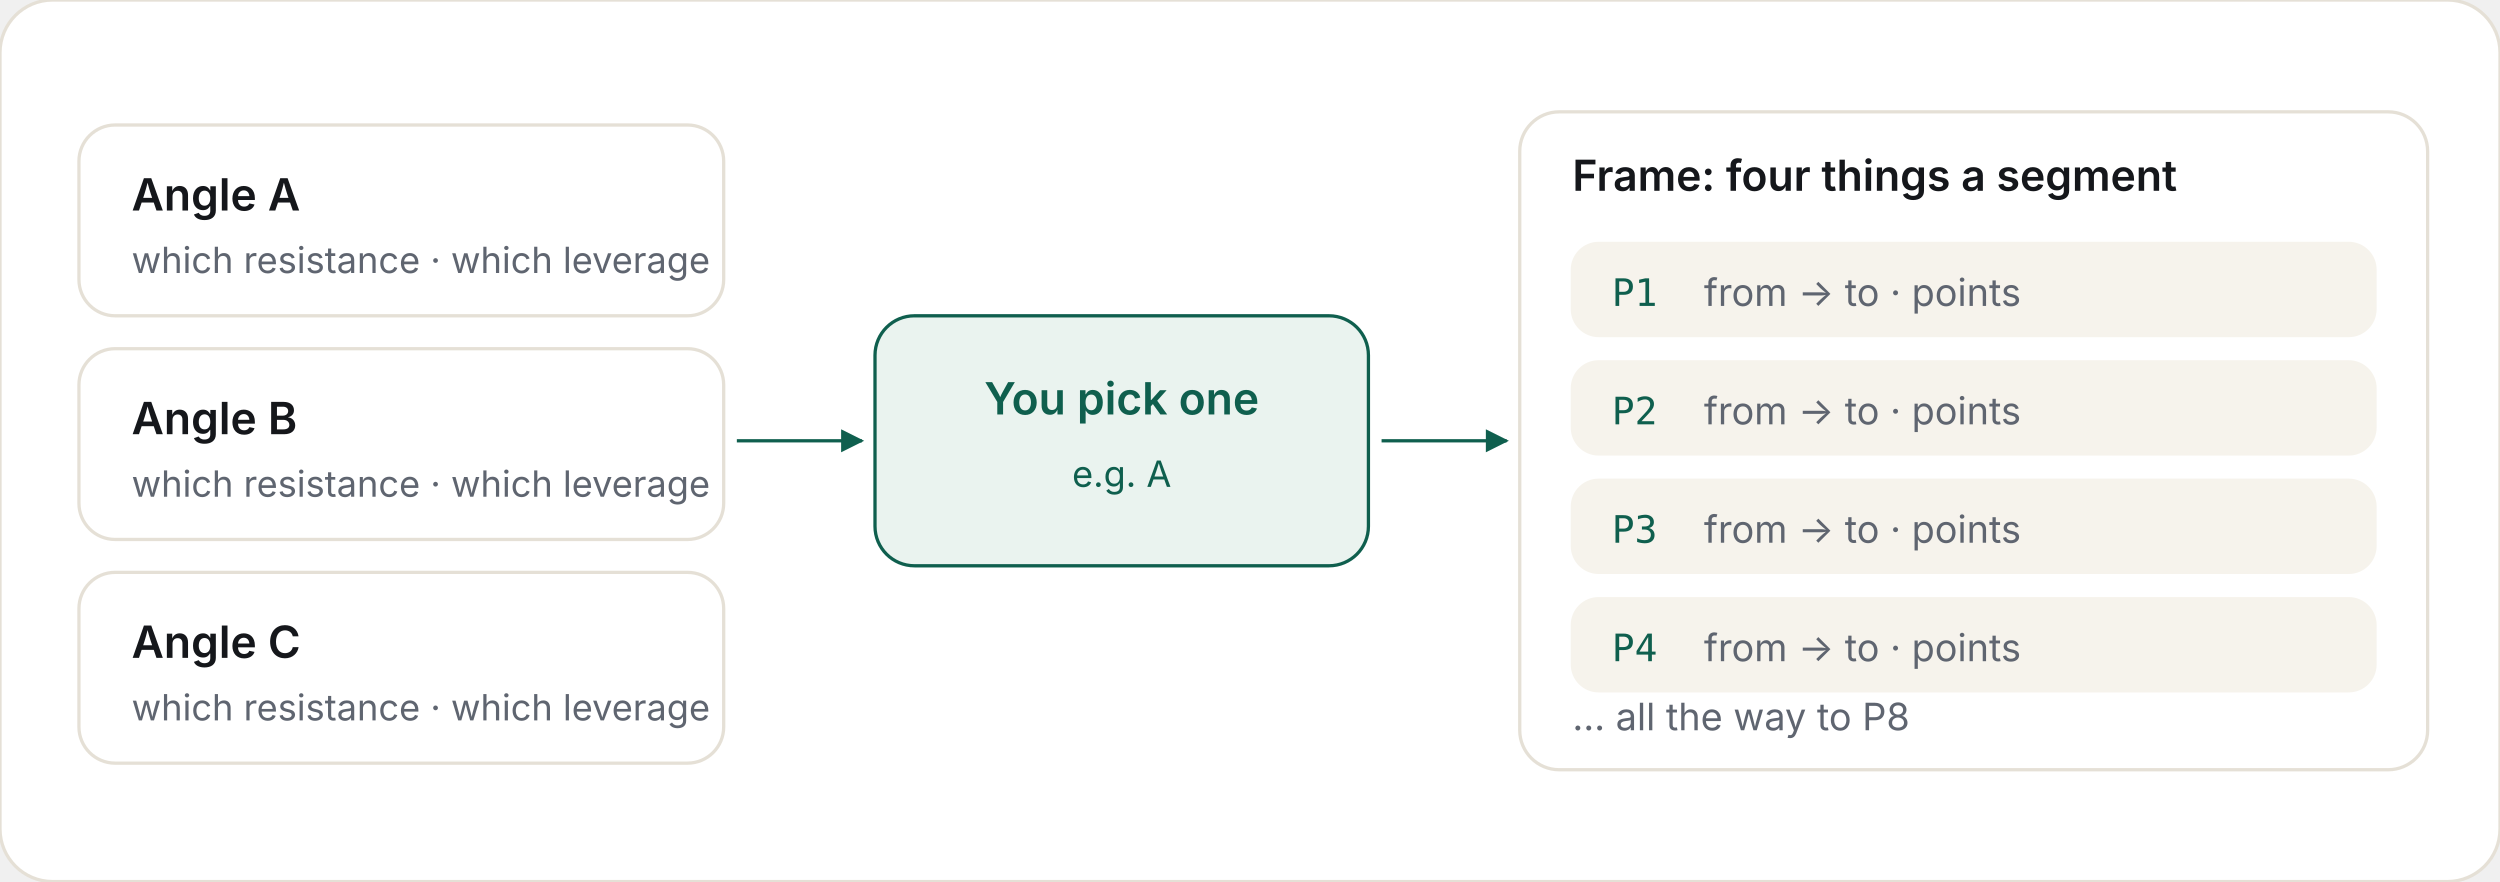
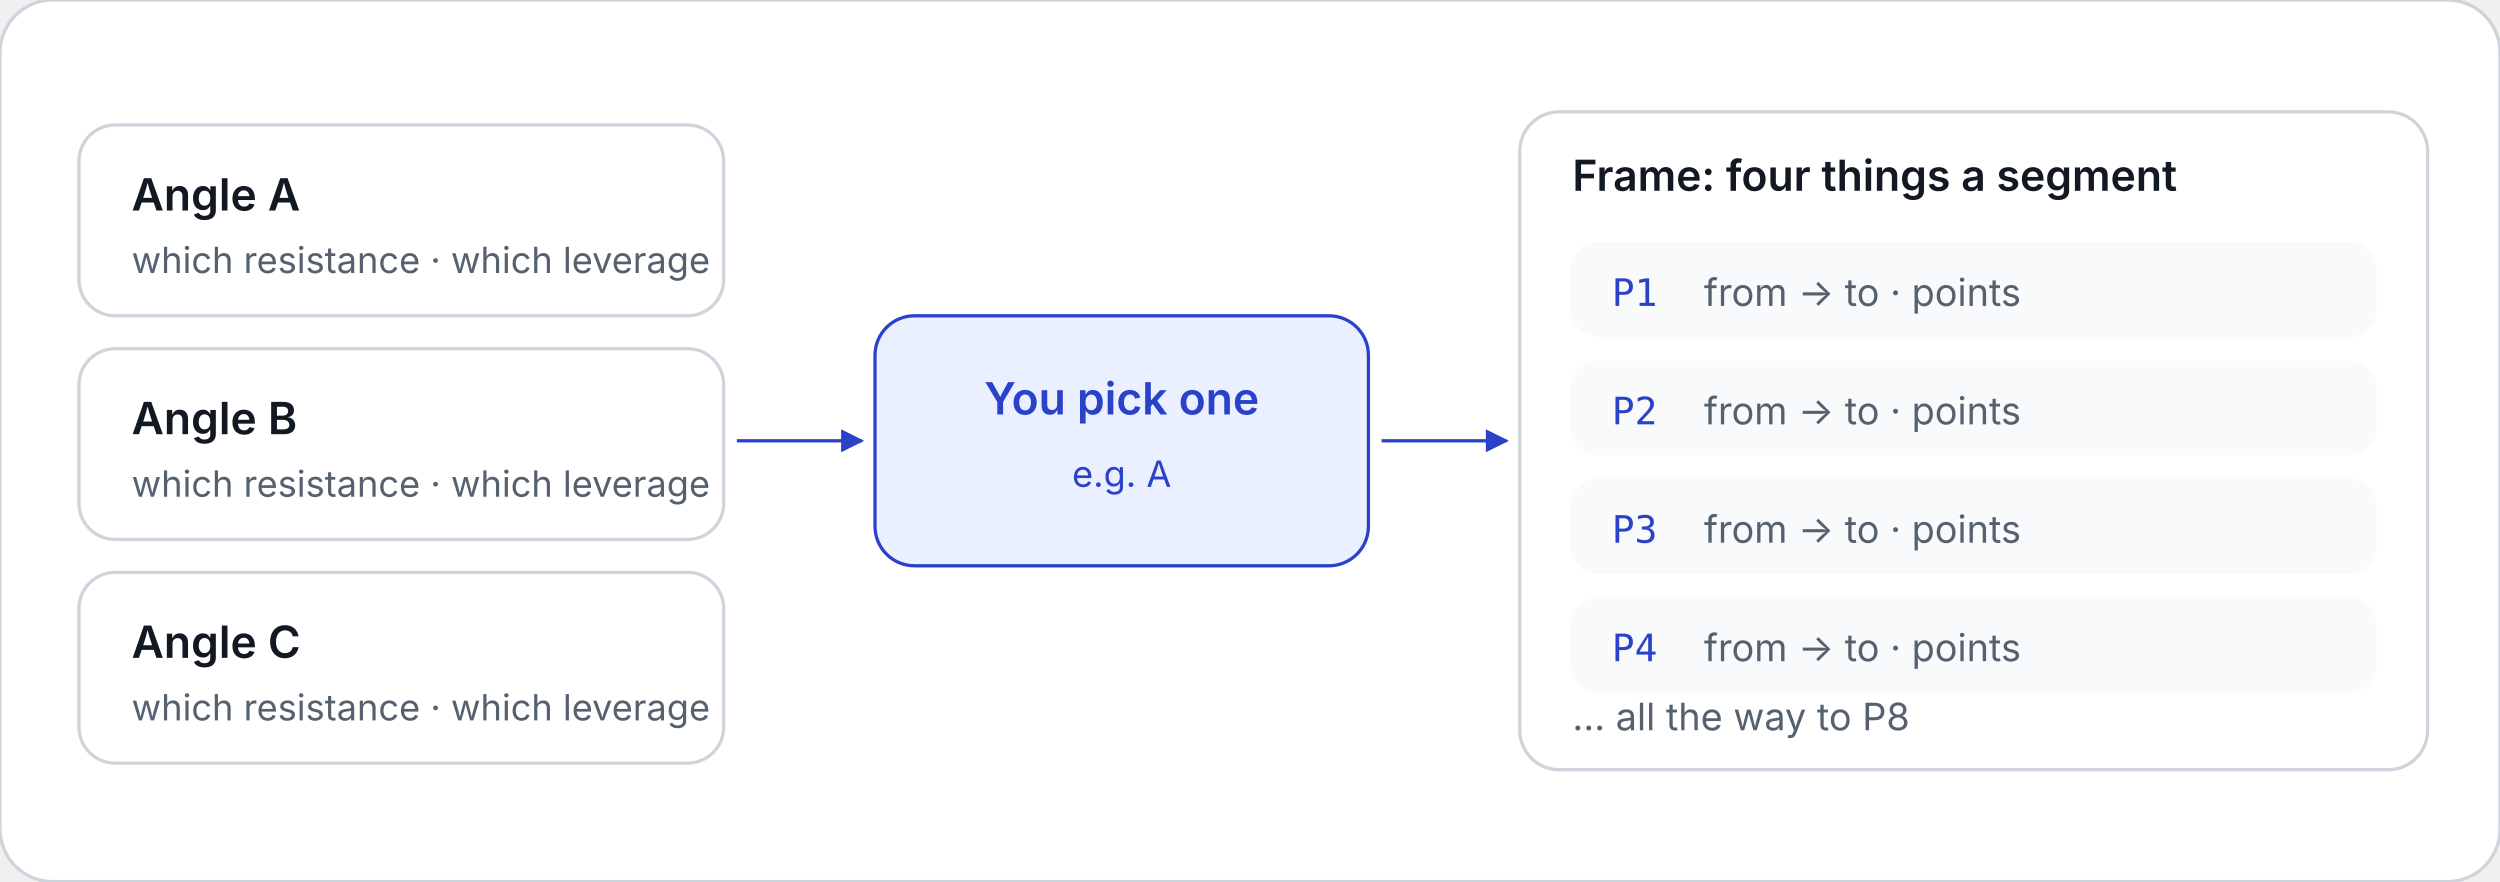
<svg xmlns="http://www.w3.org/2000/svg" viewBox="0 0 760 268" width="760" height="268">
  <defs>
    <marker id="a" viewBox="0 0 10 10" refX="9" refY="5" markerWidth="7" markerHeight="7" orient="auto-start-reverse">
-       <path d="M0 0 L10 5 L0 10 z" fill="#5f6570" />
+       <path d="M0 0 L10 5 L0 10 z" fill="#566170" />
    </marker>
    <marker id="ag" viewBox="0 0 10 10" refX="9" refY="5" markerWidth="7" markerHeight="7" orient="auto-start-reverse">
-       <path d="M0 0 L10 5 L0 10 z" fill="#0f5f4e" />
+       <path d="M0 0 L10 5 L0 10 z" fill="#2A41C9" />
    </marker>
  </defs>
-   <rect x="0" y="0" width="760" height="268" rx="16" fill="#ffffff" stroke="#e5e0d6" stroke-width="1" />
-   <rect x="24" y="38" width="196" height="58" rx="11" fill="#ffffff" stroke="#e5e0d6" stroke-width="1" />
-   <text x="40" y="64" font-family="-apple-system,BlinkMacSystemFont,Segoe UI,PingFang SC,Microsoft YaHei,sans-serif" font-size="13.5" fill="#15171b" text-anchor="start" font-weight="600">Angle A</text>
-   <text x="40" y="83" font-family="-apple-system,BlinkMacSystemFont,Segoe UI,PingFang SC,Microsoft YaHei,sans-serif" font-size="11" fill="#5f6570" text-anchor="start" font-weight="400">which resistance · which leverage</text>
-   <rect x="24" y="106" width="196" height="58" rx="11" fill="#ffffff" stroke="#e5e0d6" stroke-width="1" />
-   <text x="40" y="132" font-family="-apple-system,BlinkMacSystemFont,Segoe UI,PingFang SC,Microsoft YaHei,sans-serif" font-size="13.5" fill="#15171b" text-anchor="start" font-weight="600">Angle B</text>
-   <text x="40" y="151" font-family="-apple-system,BlinkMacSystemFont,Segoe UI,PingFang SC,Microsoft YaHei,sans-serif" font-size="11" fill="#5f6570" text-anchor="start" font-weight="400">which resistance · which leverage</text>
-   <rect x="24" y="174" width="196" height="58" rx="11" fill="#ffffff" stroke="#e5e0d6" stroke-width="1" />
-   <text x="40" y="200" font-family="-apple-system,BlinkMacSystemFont,Segoe UI,PingFang SC,Microsoft YaHei,sans-serif" font-size="13.5" fill="#15171b" text-anchor="start" font-weight="600">Angle C</text>
-   <text x="40" y="219" font-family="-apple-system,BlinkMacSystemFont,Segoe UI,PingFang SC,Microsoft YaHei,sans-serif" font-size="11" fill="#5f6570" text-anchor="start" font-weight="400">which resistance · which leverage</text>
-   <line x1="224" y1="134" x2="262" y2="134" stroke="#0f5f4e" stroke-width="1" marker-end="url(#ag)" />
-   <rect x="266" y="96" width="150" height="76" rx="12" fill="#eaf3ef" stroke="#0f5f4e" stroke-width="1" />
-   <text x="341" y="126" font-family="-apple-system,BlinkMacSystemFont,Segoe UI,PingFang SC,Microsoft YaHei,sans-serif" font-size="13.5" fill="#0f5f4e" text-anchor="middle" font-weight="600">You pick one</text>
-   <text x="341" y="148" font-family="-apple-system,BlinkMacSystemFont,Segoe UI,PingFang SC,Microsoft YaHei,sans-serif" font-size="11" fill="#0f5f4e" text-anchor="middle" font-weight="400">e.g. A</text>
-   <line x1="420" y1="134" x2="458" y2="134" stroke="#0f5f4e" stroke-width="1" marker-end="url(#ag)" />
-   <rect x="462" y="34" width="276" height="200" rx="12" fill="#ffffff" stroke="#e5e0d6" stroke-width="1" />
-   <text x="478" y="58" font-family="-apple-system,BlinkMacSystemFont,Segoe UI,PingFang SC,Microsoft YaHei,sans-serif" font-size="13" fill="#15171b" text-anchor="start" font-weight="600">Frame: four things a segment</text>
-   <rect x="478" y="74" width="244" height="28" rx="8" fill="#f6f3ec" stroke="#f6f3ec" stroke-width="1" />
-   <text x="490" y="93" font-family="ui-monospace,SFMono-Regular,Menlo,monospace" font-size="11.5" fill="#0f5f4e" text-anchor="start" font-weight="400">P1</text>
-   <text x="518" y="93" font-family="-apple-system,BlinkMacSystemFont,Segoe UI,PingFang SC,Microsoft YaHei,sans-serif" font-size="11.5" fill="#5f6570" text-anchor="start" font-weight="400">from → to · points</text>
-   <rect x="478" y="110" width="244" height="28" rx="8" fill="#f6f3ec" stroke="#f6f3ec" stroke-width="1" />
-   <text x="490" y="129" font-family="ui-monospace,SFMono-Regular,Menlo,monospace" font-size="11.5" fill="#0f5f4e" text-anchor="start" font-weight="400">P2</text>
-   <text x="518" y="129" font-family="-apple-system,BlinkMacSystemFont,Segoe UI,PingFang SC,Microsoft YaHei,sans-serif" font-size="11.5" fill="#5f6570" text-anchor="start" font-weight="400">from → to · points</text>
-   <rect x="478" y="146" width="244" height="28" rx="8" fill="#f6f3ec" stroke="#f6f3ec" stroke-width="1" />
-   <text x="490" y="165" font-family="ui-monospace,SFMono-Regular,Menlo,monospace" font-size="11.5" fill="#0f5f4e" text-anchor="start" font-weight="400">P3</text>
-   <text x="518" y="165" font-family="-apple-system,BlinkMacSystemFont,Segoe UI,PingFang SC,Microsoft YaHei,sans-serif" font-size="11.5" fill="#5f6570" text-anchor="start" font-weight="400">from → to · points</text>
-   <rect x="478" y="182" width="244" height="28" rx="8" fill="#f6f3ec" stroke="#f6f3ec" stroke-width="1" />
-   <text x="490" y="201" font-family="ui-monospace,SFMono-Regular,Menlo,monospace" font-size="11.5" fill="#0f5f4e" text-anchor="start" font-weight="400">P4</text>
-   <text x="518" y="201" font-family="-apple-system,BlinkMacSystemFont,Segoe UI,PingFang SC,Microsoft YaHei,sans-serif" font-size="11.5" fill="#5f6570" text-anchor="start" font-weight="400">from → to · points</text>
-   <text x="478" y="222" font-family="-apple-system,BlinkMacSystemFont,Segoe UI,PingFang SC,Microsoft YaHei,sans-serif" font-size="11.5" fill="#5f6570" text-anchor="start" font-weight="400">… all the way to P8</text>
+   <rect x="0" y="0" width="760" height="268" rx="16" fill="#FFFFFF" stroke="#CDD4DC" stroke-width="1" />
+   <rect x="24" y="38" width="196" height="58" rx="11" fill="#FFFFFF" stroke="#CDD4DC" stroke-width="1" />
+   <text x="40" y="64" font-family="-apple-system,BlinkMacSystemFont,Segoe UI,PingFang SC,Microsoft YaHei,sans-serif" font-size="13.5" fill="#131922" text-anchor="start" font-weight="600">Angle A</text>
+   <text x="40" y="83" font-family="-apple-system,BlinkMacSystemFont,Segoe UI,PingFang SC,Microsoft YaHei,sans-serif" font-size="11" fill="#566170" text-anchor="start" font-weight="400">which resistance · which leverage</text>
+   <rect x="24" y="106" width="196" height="58" rx="11" fill="#FFFFFF" stroke="#CDD4DC" stroke-width="1" />
+   <text x="40" y="132" font-family="-apple-system,BlinkMacSystemFont,Segoe UI,PingFang SC,Microsoft YaHei,sans-serif" font-size="13.5" fill="#131922" text-anchor="start" font-weight="600">Angle B</text>
+   <text x="40" y="151" font-family="-apple-system,BlinkMacSystemFont,Segoe UI,PingFang SC,Microsoft YaHei,sans-serif" font-size="11" fill="#566170" text-anchor="start" font-weight="400">which resistance · which leverage</text>
+   <rect x="24" y="174" width="196" height="58" rx="11" fill="#FFFFFF" stroke="#CDD4DC" stroke-width="1" />
+   <text x="40" y="200" font-family="-apple-system,BlinkMacSystemFont,Segoe UI,PingFang SC,Microsoft YaHei,sans-serif" font-size="13.5" fill="#131922" text-anchor="start" font-weight="600">Angle C</text>
+   <text x="40" y="219" font-family="-apple-system,BlinkMacSystemFont,Segoe UI,PingFang SC,Microsoft YaHei,sans-serif" font-size="11" fill="#566170" text-anchor="start" font-weight="400">which resistance · which leverage</text>
+   <line x1="224" y1="134" x2="262" y2="134" stroke="#2A41C9" stroke-width="1" marker-end="url(#ag)" />
+   <rect x="266" y="96" width="150" height="76" rx="12" fill="#EAF0FF" stroke="#2A41C9" stroke-width="1" />
+   <text x="341" y="126" font-family="-apple-system,BlinkMacSystemFont,Segoe UI,PingFang SC,Microsoft YaHei,sans-serif" font-size="13.5" fill="#2A41C9" text-anchor="middle" font-weight="600">You pick one</text>
+   <text x="341" y="148" font-family="-apple-system,BlinkMacSystemFont,Segoe UI,PingFang SC,Microsoft YaHei,sans-serif" font-size="11" fill="#2A41C9" text-anchor="middle" font-weight="400">e.g. A</text>
+   <line x1="420" y1="134" x2="458" y2="134" stroke="#2A41C9" stroke-width="1" marker-end="url(#ag)" />
+   <rect x="462" y="34" width="276" height="200" rx="12" fill="#FFFFFF" stroke="#CDD4DC" stroke-width="1" />
+   <text x="478" y="58" font-family="-apple-system,BlinkMacSystemFont,Segoe UI,PingFang SC,Microsoft YaHei,sans-serif" font-size="13" fill="#131922" text-anchor="start" font-weight="600">Frame: four things a segment</text>
+   <rect x="478" y="74" width="244" height="28" rx="8" fill="#F8FAFB" stroke="#F8FAFB" stroke-width="1" />
+   <text x="490" y="93" font-family="ui-monospace,SFMono-Regular,Menlo,monospace" font-size="11.5" fill="#2A41C9" text-anchor="start" font-weight="400">P1</text>
+   <text x="518" y="93" font-family="-apple-system,BlinkMacSystemFont,Segoe UI,PingFang SC,Microsoft YaHei,sans-serif" font-size="11.5" fill="#566170" text-anchor="start" font-weight="400">from → to · points</text>
+   <rect x="478" y="110" width="244" height="28" rx="8" fill="#F8FAFB" stroke="#F8FAFB" stroke-width="1" />
+   <text x="490" y="129" font-family="ui-monospace,SFMono-Regular,Menlo,monospace" font-size="11.5" fill="#2A41C9" text-anchor="start" font-weight="400">P2</text>
+   <text x="518" y="129" font-family="-apple-system,BlinkMacSystemFont,Segoe UI,PingFang SC,Microsoft YaHei,sans-serif" font-size="11.5" fill="#566170" text-anchor="start" font-weight="400">from → to · points</text>
+   <rect x="478" y="146" width="244" height="28" rx="8" fill="#F8FAFB" stroke="#F8FAFB" stroke-width="1" />
+   <text x="490" y="165" font-family="ui-monospace,SFMono-Regular,Menlo,monospace" font-size="11.5" fill="#2A41C9" text-anchor="start" font-weight="400">P3</text>
+   <text x="518" y="165" font-family="-apple-system,BlinkMacSystemFont,Segoe UI,PingFang SC,Microsoft YaHei,sans-serif" font-size="11.5" fill="#566170" text-anchor="start" font-weight="400">from → to · points</text>
+   <rect x="478" y="182" width="244" height="28" rx="8" fill="#F8FAFB" stroke="#F8FAFB" stroke-width="1" />
+   <text x="490" y="201" font-family="ui-monospace,SFMono-Regular,Menlo,monospace" font-size="11.5" fill="#2A41C9" text-anchor="start" font-weight="400">P4</text>
+   <text x="518" y="201" font-family="-apple-system,BlinkMacSystemFont,Segoe UI,PingFang SC,Microsoft YaHei,sans-serif" font-size="11.5" fill="#566170" text-anchor="start" font-weight="400">from → to · points</text>
+   <text x="478" y="222" font-family="-apple-system,BlinkMacSystemFont,Segoe UI,PingFang SC,Microsoft YaHei,sans-serif" font-size="11.5" fill="#566170" text-anchor="start" font-weight="400">… all the way to P8</text>
</svg>
